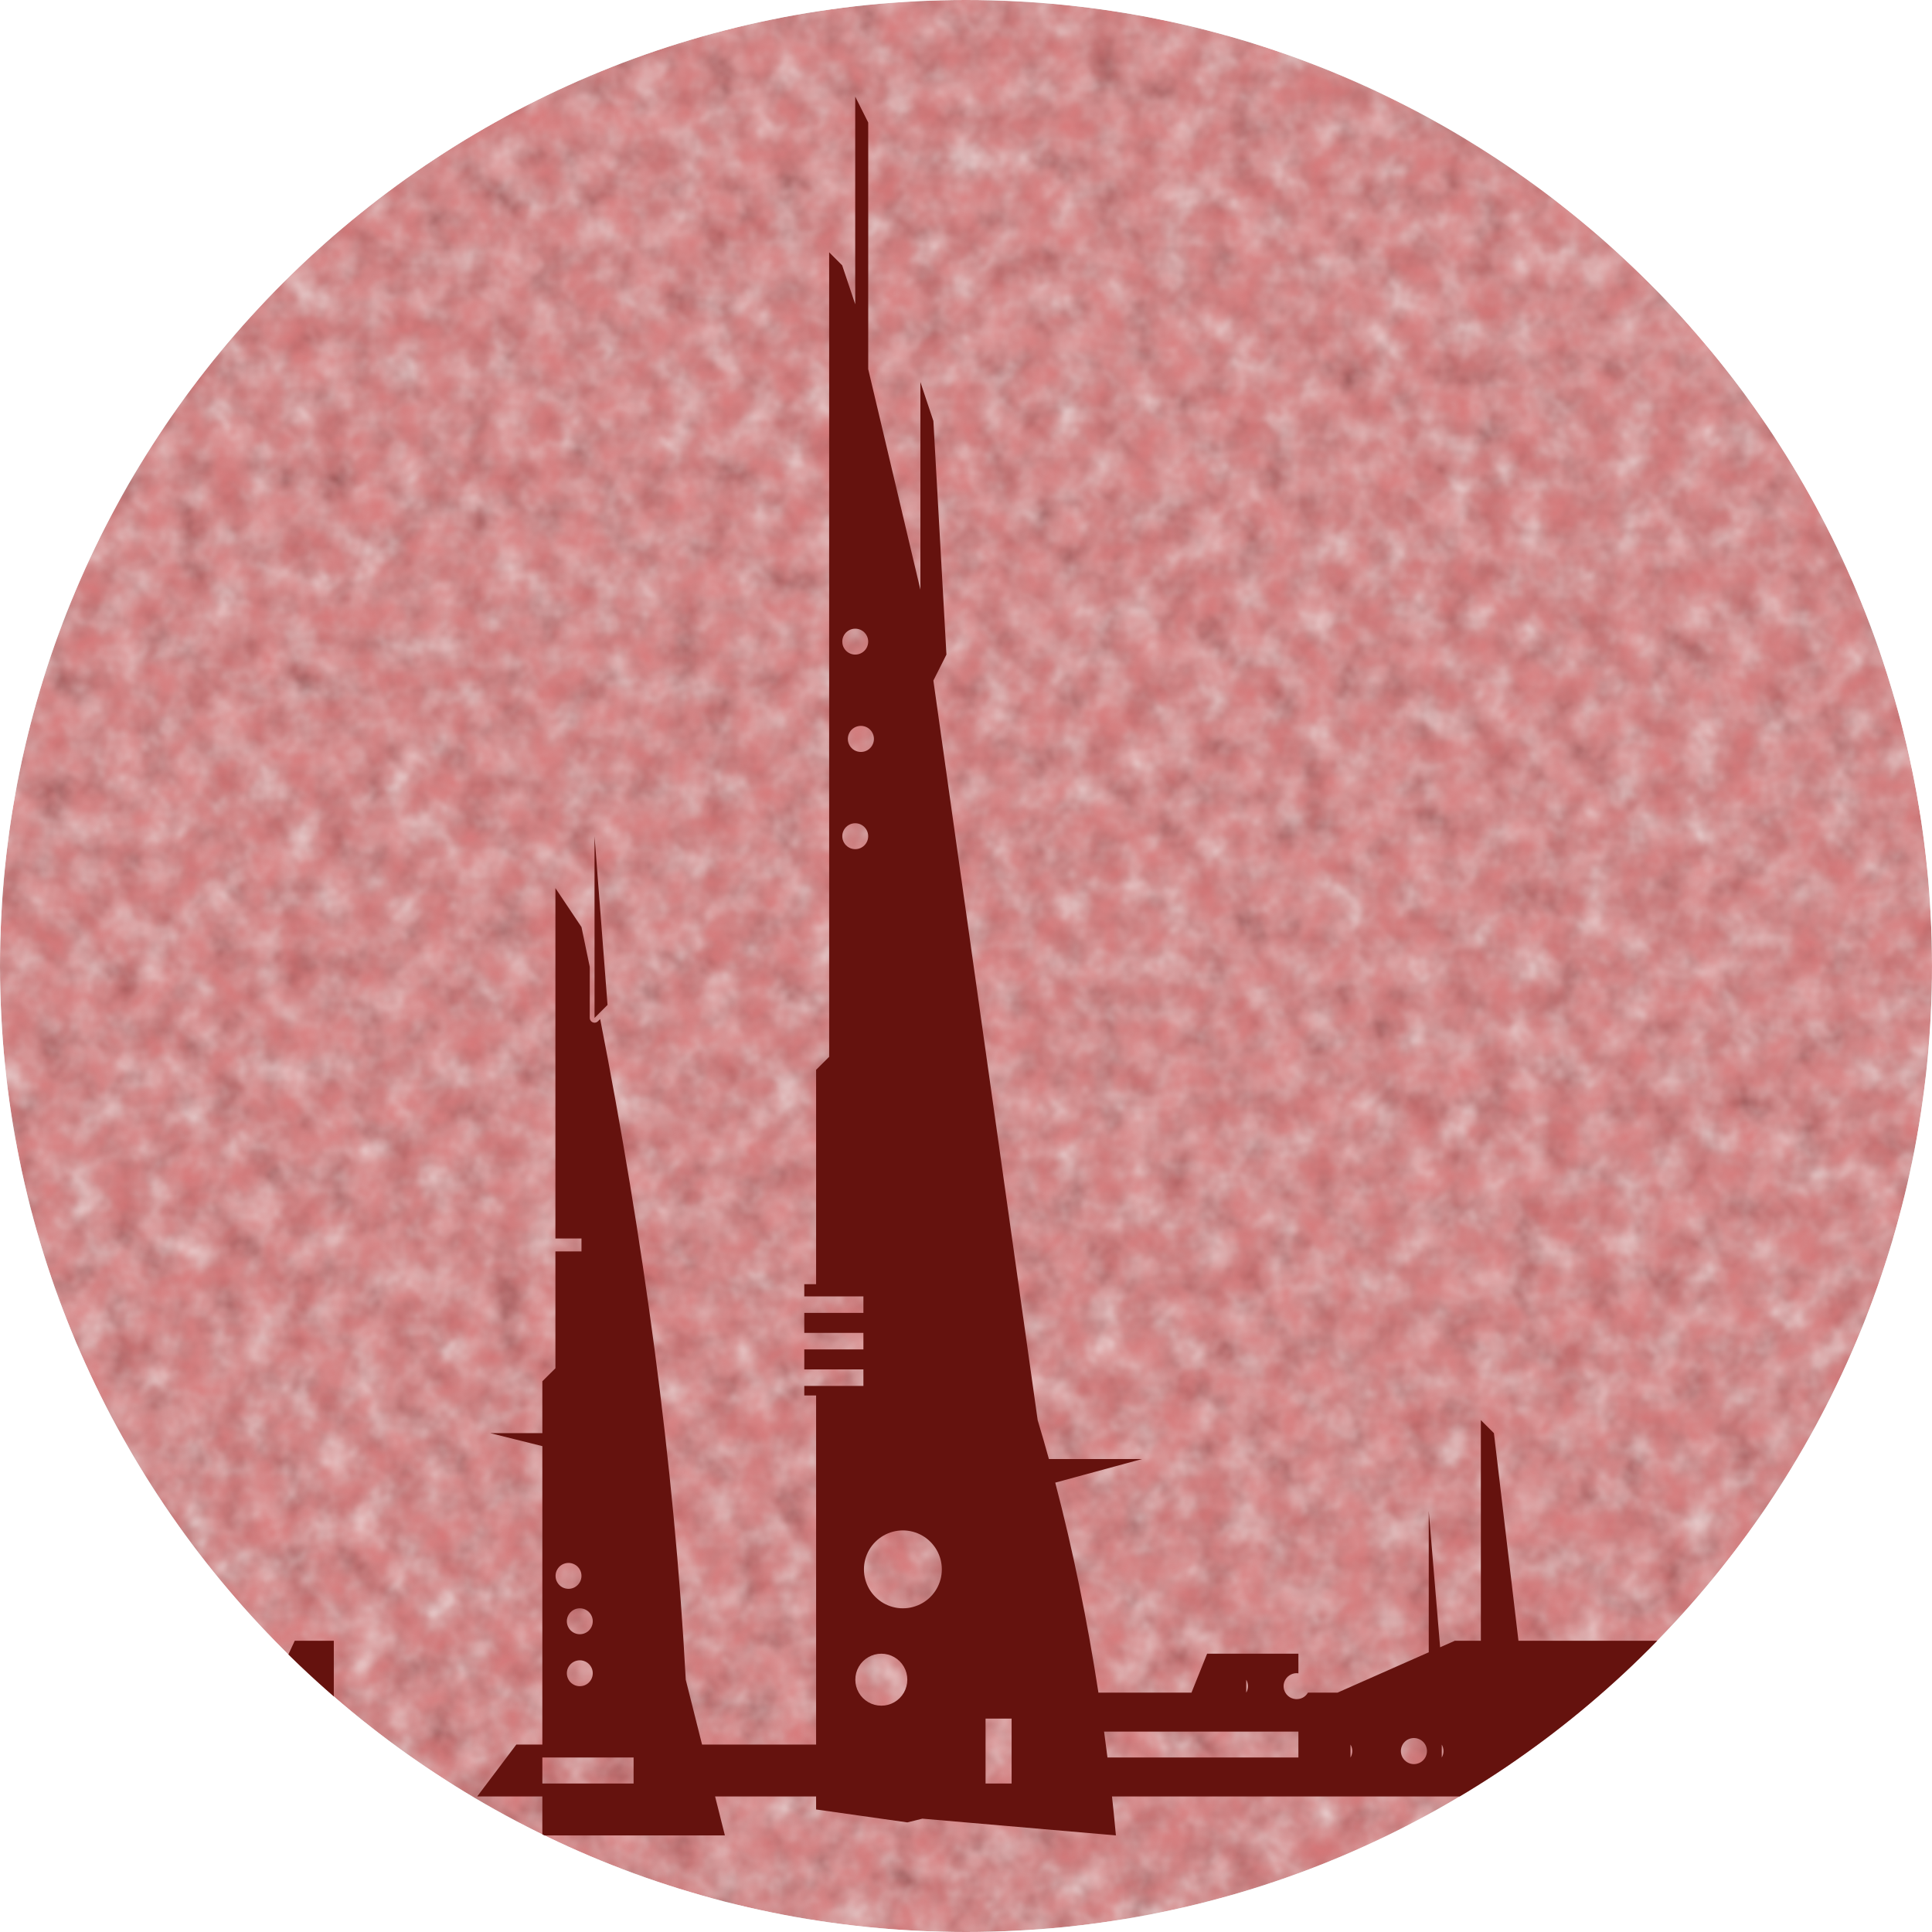
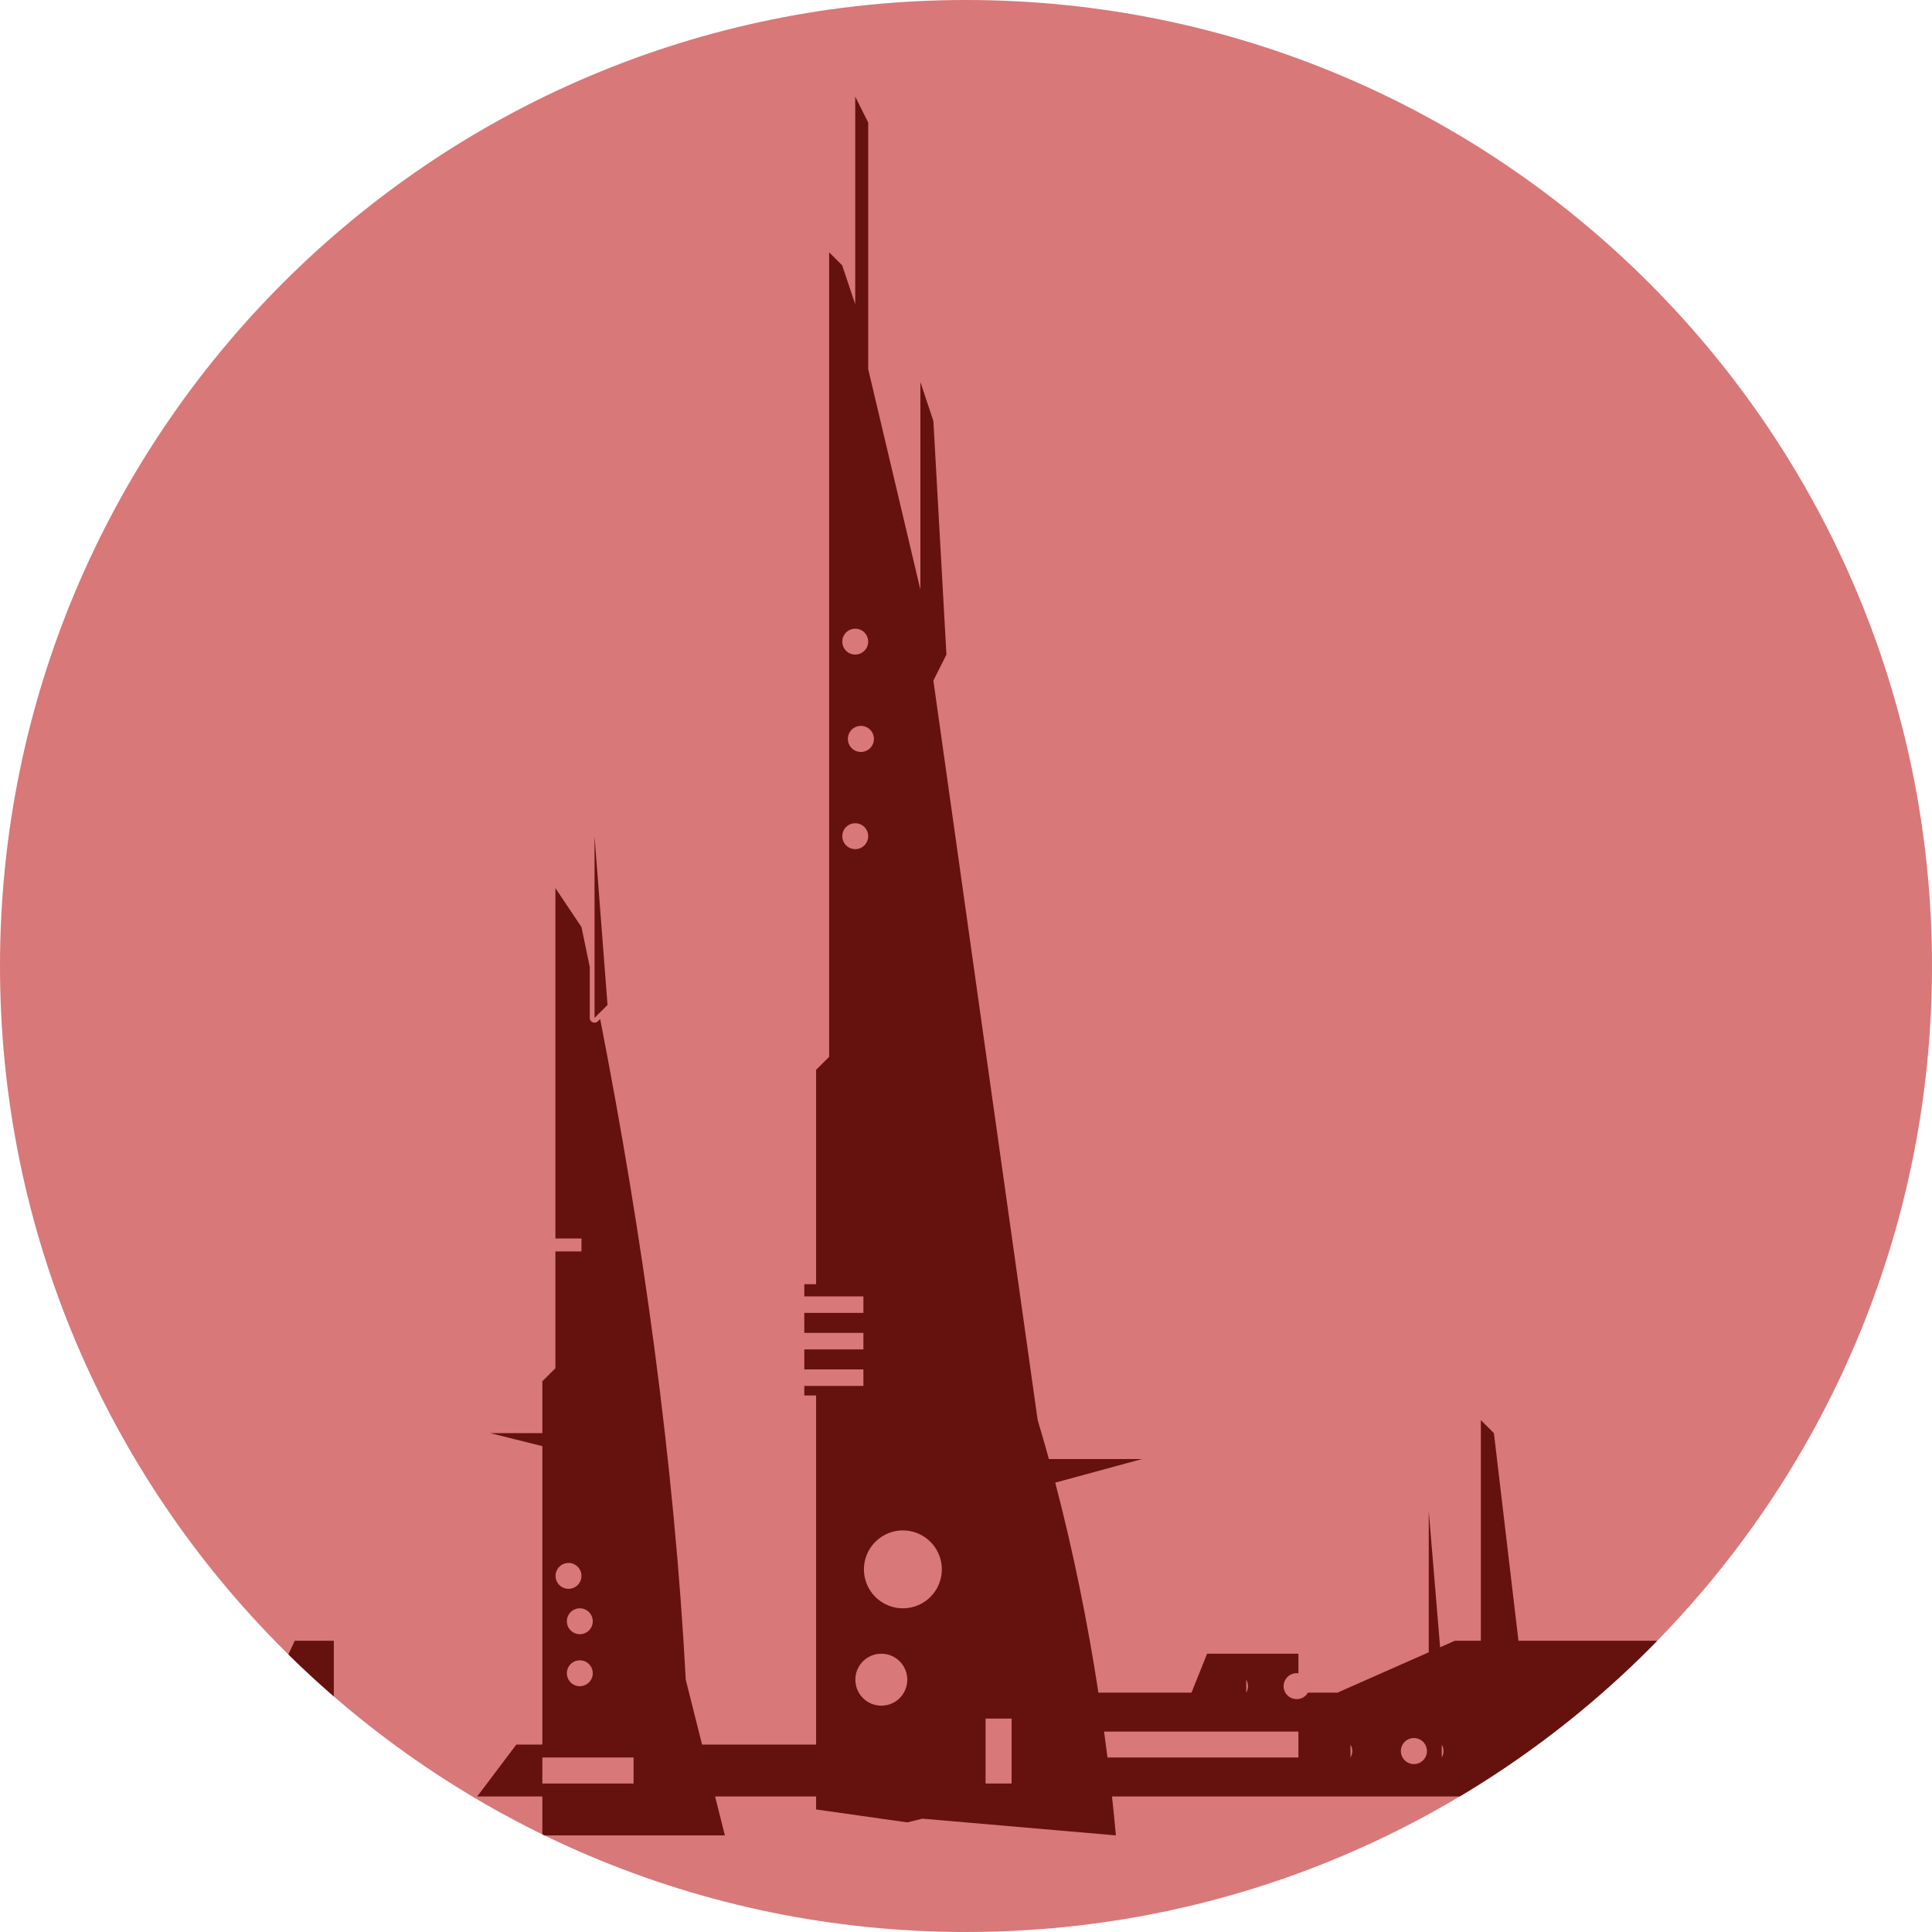
<svg xmlns="http://www.w3.org/2000/svg" id="root" data-authored="svg-authoring legacy palace adaptation" viewBox="0 0 100 100">
  <defs>
    <clipPath id="disc">
      <path d="M100 50A50 50 0 1 1 0 50A50 50 0 1 1 100 50Z" />
    </clipPath>
-     <filter id="paper" x="0" y="0" width="100" height="100" filterUnits="userSpaceOnUse">
-       <feTurbulence type="fractalNoise" baseFrequency=".55" numOctaves="3" seed="8" result="grain" />
-       <feColorMatrix in="grain" type="saturate" values="0" result="gray" />
-       <feBlend in="SourceGraphic" in2="gray" mode="soft-light" />
-       <feComposite in2="SourceAlpha" operator="in" />
-     </filter>
  </defs>
-   <path d="M100 50A50 50 0 1 1 0 50A50 50 0 1 1 100 50Z" fill="#d87879" filter="url(#paper)" />
+   <path d="M100 50A50 50 0 1 1 0 50A50 50 0 1 1 100 50Z" fill="#d87879" />
  <g fill="#65120e" clip-path="url(#disc)">
    <g transform="translate(5 5) scale(.9)">
      <path d="M63.867 89.551L69.117 89.551L69.117 90.677C68.819 90.636 68.519 90.78 68.366 91.046C68.231 91.275 68.231 91.561 68.366 91.79C68.534 92.083 68.881 92.225 69.208 92.14C69.407 92.088 69.568 91.959 69.665 91.79L71.363 91.79L76.613 89.469L76.613 81.344L77.267 89.18L78.112 88.807L79.61 88.807L79.61 76.118L80.361 76.866L81.772 88.807L91.33 88.807L91.33 97.016Q91.33 97.03 91.331 97.043Q91.333 97.057 91.335 97.07Q91.338 97.083 91.342 97.096Q91.346 97.109 91.351 97.122Q91.356 97.134 91.362 97.146Q91.369 97.158 91.376 97.169Q91.384 97.18 91.392 97.191Q91.401 97.201 91.41 97.211Q91.42 97.22 91.43 97.229Q91.441 97.238 91.452 97.245Q91.463 97.253 91.475 97.259Q91.487 97.265 91.5 97.27Q91.512 97.276 91.525 97.28Q91.538 97.284 91.551 97.286Q91.565 97.289 91.578 97.29Q91.591 97.291 91.605 97.291L93.103 97.291L93.103 97.761L58.397 97.761C58.478 98.507 58.552 99.253 58.621 100L47.492 99.037L46.626 99.252L41.379 98.508L41.379 97.761L35.57 97.761L36.133 100L25.636 100L25.636 97.761L21.888 97.761L24.138 94.777L25.636 94.777L25.636 77.613L22.639 76.866L25.636 76.866L25.636 73.882L26.387 73.134L26.387 66.416L27.886 66.416L27.886 65.672L26.387 65.672L26.387 45.521L27.886 47.761C28.047 48.522 28.205 49.285 28.362 50.05L28.362 52.984Q28.362 53.011 28.367 53.037Q28.372 53.064 28.383 53.089Q28.393 53.113 28.408 53.136Q28.423 53.158 28.442 53.178Q28.451 53.187 28.462 53.196Q28.472 53.204 28.484 53.212Q28.495 53.219 28.507 53.226Q28.519 53.232 28.531 53.237Q28.544 53.243 28.556 53.247Q28.569 53.25 28.583 53.253Q28.596 53.256 28.609 53.257Q28.623 53.259 28.636 53.259Q28.65 53.259 28.663 53.257Q28.677 53.256 28.69 53.253Q28.703 53.251 28.716 53.247Q28.729 53.243 28.742 53.238Q28.754 53.233 28.766 53.226Q28.778 53.22 28.789 53.213Q28.8 53.205 28.811 53.197Q28.821 53.188 28.831 53.178L28.961 53.049C31.416 65.618 33.225 78.618 33.883 91.046L34.821 94.777L41.379 94.777L41.379 74.7L40.7 74.7L40.7 74.15L44.1 74.15L44.1 73.2L40.7 73.2L40.7 72.05L44.1 72.05L44.1 71.1L40.7 71.1L40.7 69.95L44.1 69.95L44.1 69L40.7 69L40.7 68.3L41.379 68.3L41.379 55.971L42.13 55.223L42.13 8.954L42.878 9.702L43.629 11.941L43.629 0L44.376 1.492L44.376 15.672L47.377 28.357L47.377 16.416L48.124 18.656L48.875 32.089L48.124 33.584L54.122 76.118C54.345 76.857 54.56 77.604 54.768 78.357L60.119 78.357L55.133 79.712C56.153 83.609 56.981 87.668 57.616 91.79L62.968 91.79ZM13.642 97.761L6.897 98.508L11.395 88.807L13.642 88.807ZM58.136 95.521L69.117 95.521L69.117 94.029L57.941 94.029C58.009 94.526 58.074 95.023 58.136 95.521ZM44.13 84.7C44.13 85.093 44.234 85.48 44.43 85.82C44.627 86.16 44.91 86.443 45.25 86.64C45.59 86.836 45.977 86.94 46.37 86.94C46.763 86.94 47.15 86.836 47.49 86.64C47.831 86.443 48.113 86.16 48.31 85.82C48.506 85.48 48.61 85.093 48.61 84.7C48.61 84.307 48.506 83.921 48.31 83.58C48.113 83.24 47.831 82.957 47.49 82.76C47.15 82.564 46.763 82.46 46.37 82.46C45.977 82.46 45.59 82.564 45.25 82.76C44.91 82.957 44.627 83.24 44.43 83.58C44.234 83.921 44.13 84.307 44.13 84.7ZM91.605 97.016L91.605 88.807L93.103 88.807L93.103 97.016ZM25.636 95.521L25.636 97.016L30.883 97.016L30.883 95.521ZM43.635 91.045C43.635 91.307 43.704 91.565 43.835 91.793C43.966 92.02 44.155 92.209 44.383 92.34C44.61 92.471 44.868 92.54 45.13 92.54C45.392 92.54 45.65 92.471 45.877 92.34C46.105 92.209 46.294 92.02 46.425 91.793C46.556 91.565 46.625 91.307 46.625 91.045C46.625 90.783 46.556 90.525 46.425 90.297C46.294 90.07 46.105 89.881 45.877 89.75C45.65 89.619 45.392 89.55 45.13 89.55C44.868 89.55 44.61 89.619 44.383 89.75C44.155 89.881 43.966 90.07 43.835 90.297C43.704 90.525 43.635 90.783 43.635 91.045ZM51.125 93.282L51.125 97.016L52.623 97.016L52.623 93.282ZM28.637 42.538L29.384 52.239L28.637 52.984ZM75.01 95.15C75.01 95.282 75.045 95.411 75.11 95.525C75.176 95.639 75.271 95.734 75.385 95.8C75.499 95.865 75.628 95.9 75.76 95.9C75.892 95.9 76.021 95.865 76.135 95.8C76.249 95.734 76.344 95.639 76.41 95.525C76.475 95.411 76.51 95.282 76.51 95.15C76.51 95.018 76.475 94.889 76.41 94.775C76.344 94.661 76.249 94.566 76.135 94.5C76.021 94.435 75.892 94.4 75.76 94.4C75.628 94.4 75.499 94.435 75.385 94.5C75.271 94.566 75.176 94.661 75.11 94.775C75.045 94.889 75.01 95.018 75.01 95.15ZM43.205 36.94C43.205 37.072 43.24 37.201 43.305 37.315C43.371 37.429 43.466 37.524 43.58 37.59C43.694 37.655 43.823 37.69 43.955 37.69C44.087 37.69 44.216 37.655 44.33 37.59C44.444 37.524 44.539 37.429 44.605 37.315C44.67 37.201 44.705 37.072 44.705 36.94C44.705 36.808 44.67 36.679 44.605 36.565C44.539 36.451 44.444 36.356 44.33 36.29C44.216 36.225 44.087 36.19 43.955 36.19C43.823 36.19 43.694 36.225 43.58 36.29C43.466 36.356 43.371 36.451 43.305 36.565C43.24 36.679 43.205 36.808 43.205 36.94ZM27.045 87.685C27.045 87.816 27.079 87.944 27.145 88.058C27.21 88.171 27.304 88.265 27.418 88.33C27.531 88.396 27.659 88.43 27.79 88.43C27.921 88.43 28.049 88.396 28.163 88.33C28.276 88.265 28.37 88.171 28.435 88.058C28.501 87.944 28.535 87.816 28.535 87.685C28.535 87.554 28.501 87.426 28.435 87.312C28.37 87.199 28.276 87.105 28.163 87.04C28.049 86.974 27.921 86.94 27.79 86.94C27.659 86.94 27.531 86.974 27.418 87.04C27.304 87.105 27.21 87.199 27.145 87.312C27.079 87.426 27.045 87.554 27.045 87.685ZM27.045 90.675C27.045 90.806 27.079 90.934 27.145 91.047C27.21 91.161 27.304 91.255 27.418 91.32C27.531 91.386 27.659 91.42 27.79 91.42C27.921 91.42 28.049 91.386 28.163 91.32C28.276 91.255 28.37 91.161 28.435 91.047C28.501 90.934 28.535 90.806 28.535 90.675C28.535 90.544 28.501 90.416 28.435 90.302C28.37 90.189 28.276 90.095 28.163 90.03C28.049 89.964 27.921 89.93 27.79 89.93C27.659 89.93 27.531 89.964 27.418 90.03C27.304 90.095 27.21 90.189 27.145 90.302C27.079 90.416 27.045 90.544 27.045 90.675ZM26.395 85.075C26.395 85.206 26.429 85.334 26.495 85.448C26.56 85.561 26.654 85.655 26.767 85.72C26.881 85.786 27.009 85.82 27.14 85.82C27.271 85.82 27.399 85.786 27.512 85.72C27.626 85.655 27.72 85.561 27.785 85.448C27.851 85.334 27.885 85.206 27.885 85.075C27.885 84.944 27.851 84.816 27.785 84.703C27.72 84.589 27.626 84.495 27.512 84.43C27.399 84.364 27.271 84.33 27.14 84.33C27.009 84.33 26.881 84.364 26.767 84.43C26.654 84.495 26.56 84.589 26.495 84.703C26.429 84.816 26.395 84.944 26.395 85.075ZM42.885 31.345C42.885 31.476 42.919 31.604 42.985 31.718C43.05 31.831 43.144 31.925 43.258 31.99C43.371 32.056 43.499 32.09 43.63 32.09C43.761 32.09 43.889 32.056 44.002 31.99C44.116 31.925 44.21 31.831 44.275 31.718C44.341 31.604 44.375 31.476 44.375 31.345C44.375 31.214 44.341 31.086 44.275 30.973C44.21 30.859 44.116 30.765 44.002 30.7C43.889 30.634 43.761 30.6 43.63 30.6C43.499 30.6 43.371 30.634 43.258 30.7C43.144 30.765 43.05 30.859 42.985 30.973C42.919 31.086 42.885 31.214 42.885 31.345ZM42.885 42.535C42.885 42.666 42.919 42.794 42.985 42.907C43.05 43.021 43.144 43.115 43.258 43.18C43.371 43.246 43.499 43.28 43.63 43.28C43.761 43.28 43.889 43.246 44.002 43.18C44.116 43.115 44.21 43.021 44.275 42.907C44.341 42.794 44.375 42.666 44.375 42.535C44.375 42.404 44.341 42.276 44.275 42.163C44.21 42.049 44.116 41.955 44.002 41.89C43.889 41.824 43.761 41.79 43.63 41.79C43.499 41.79 43.371 41.824 43.258 41.89C43.144 41.955 43.05 42.049 42.985 42.163C42.919 42.276 42.885 42.404 42.885 42.535ZM66.117 91.046L66.117 91.79C66.251 91.561 66.251 91.275 66.117 91.046ZM72.114 94.777L72.114 95.521C72.249 95.292 72.249 95.006 72.114 94.777ZM77.361 94.777L77.361 95.521C77.495 95.292 77.495 95.006 77.361 94.777Z" />
    </g>
  </g>
</svg>
